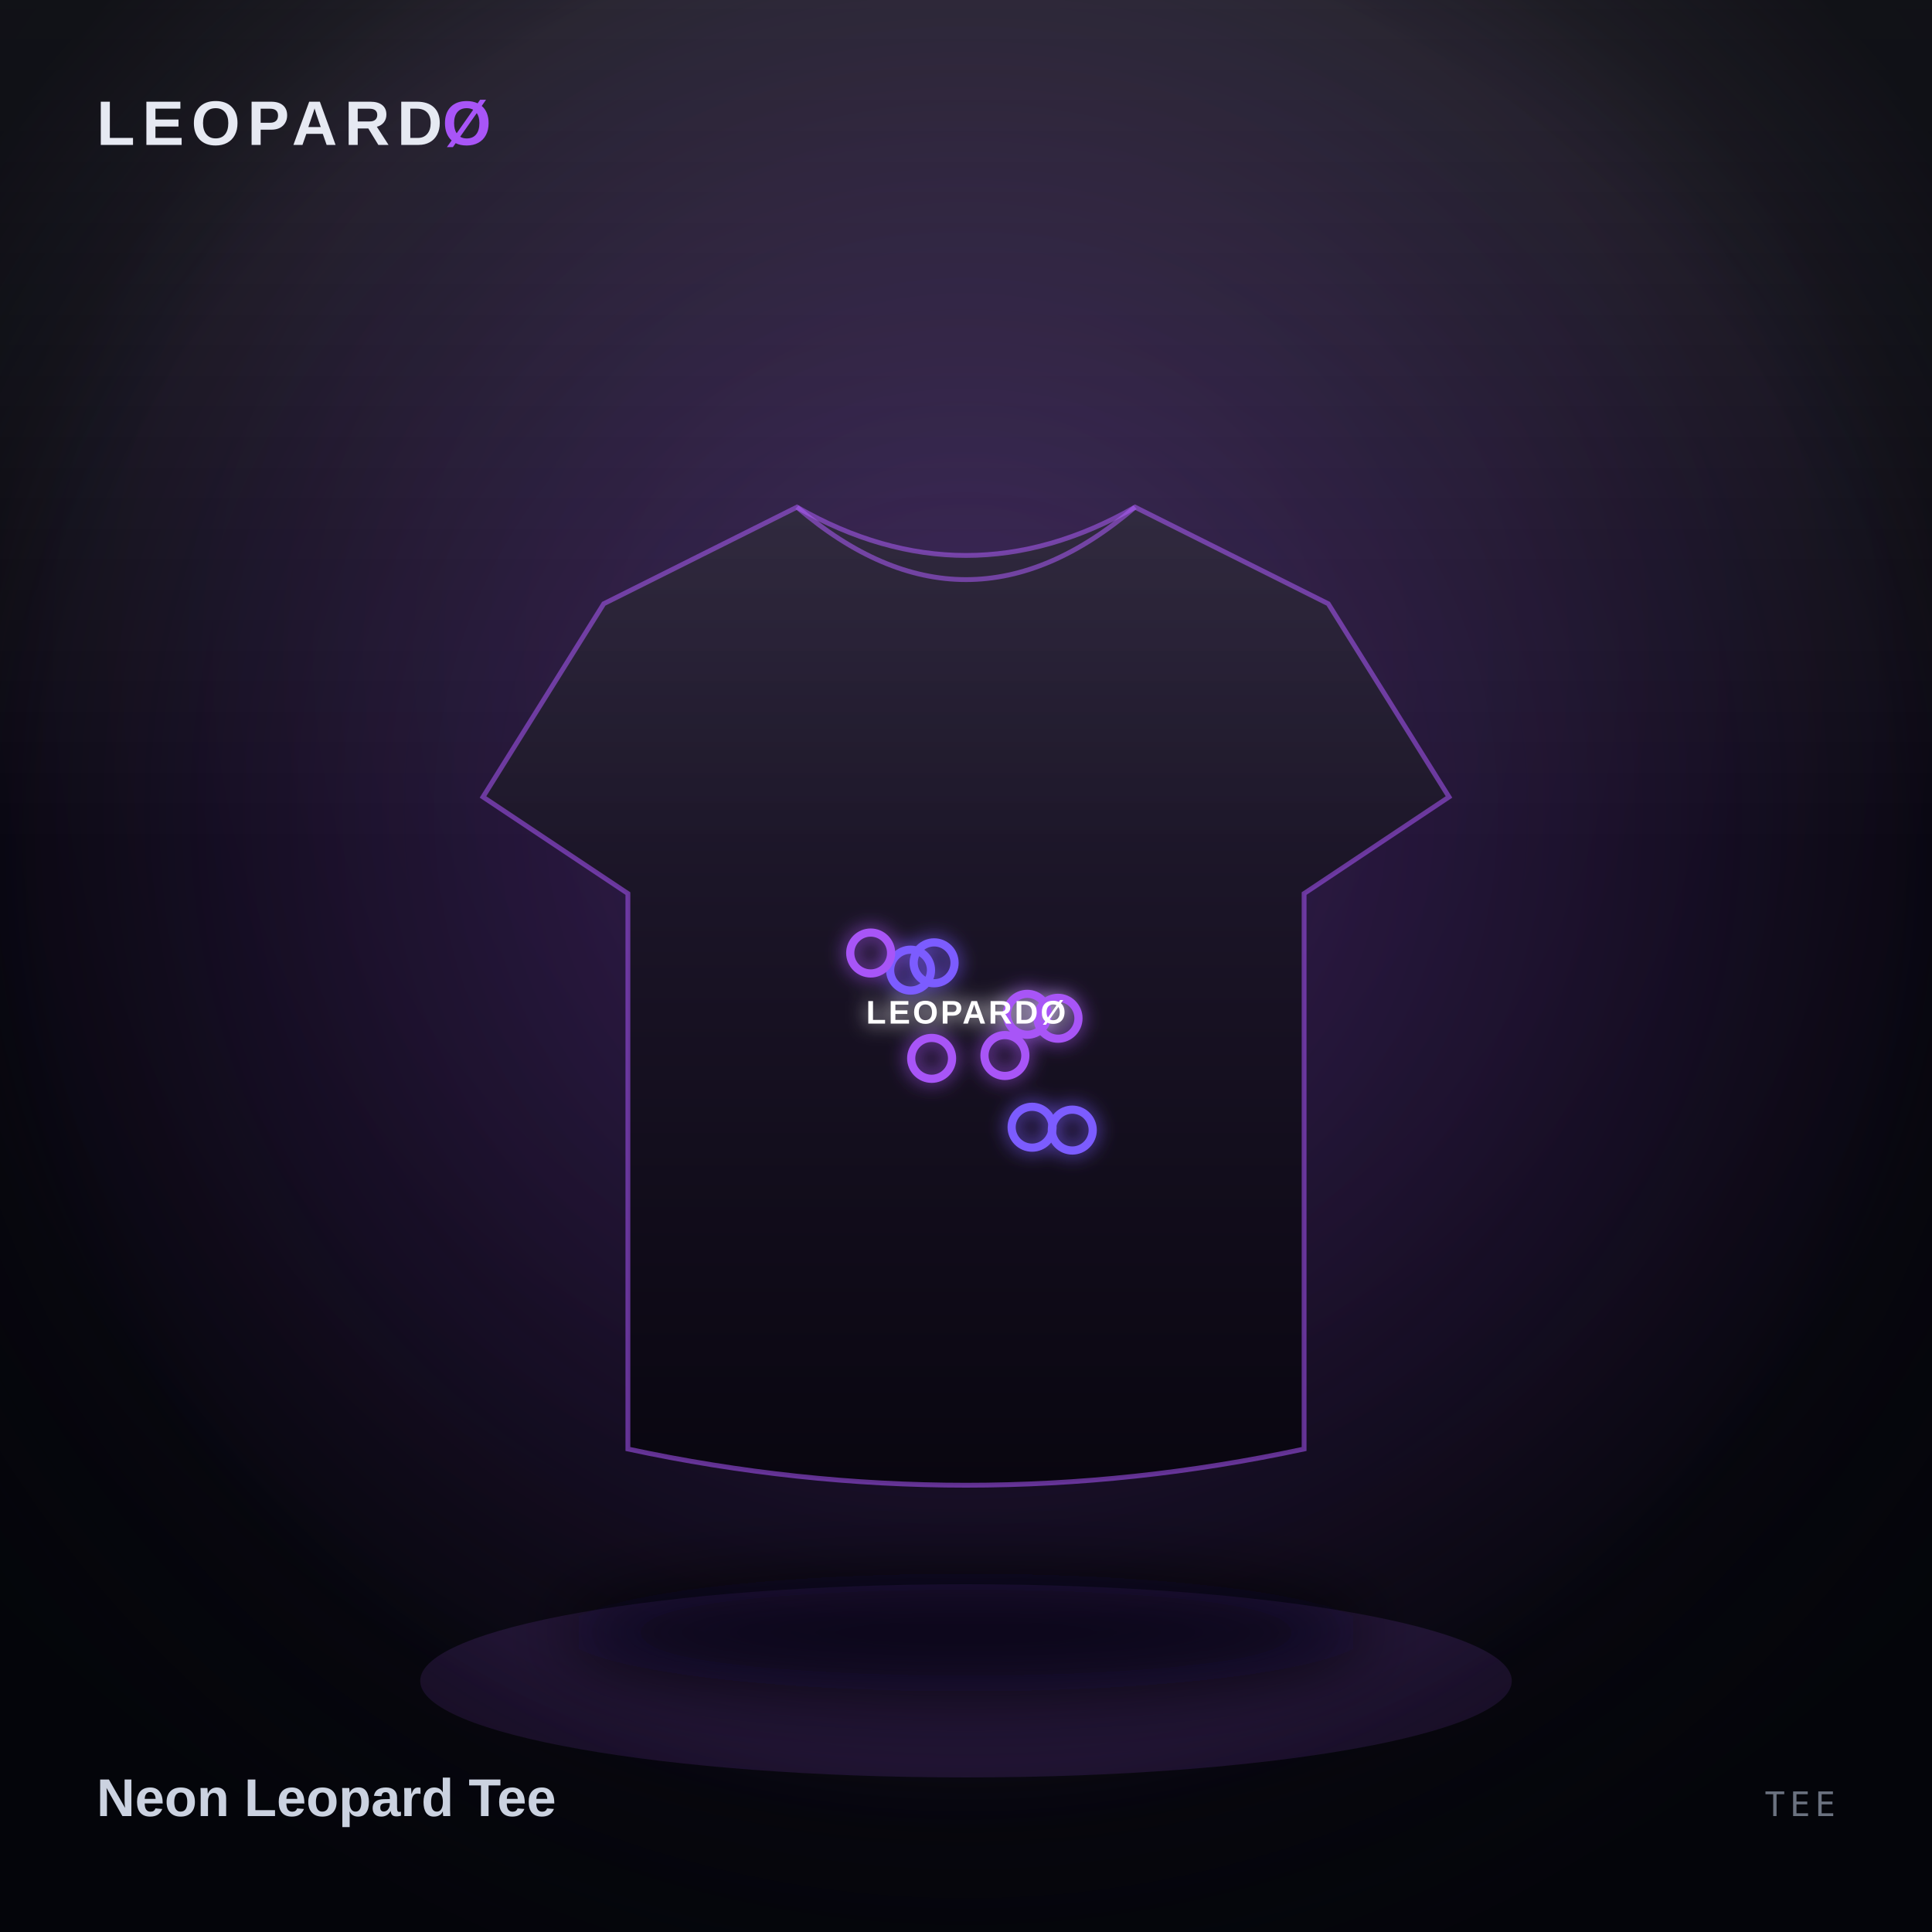
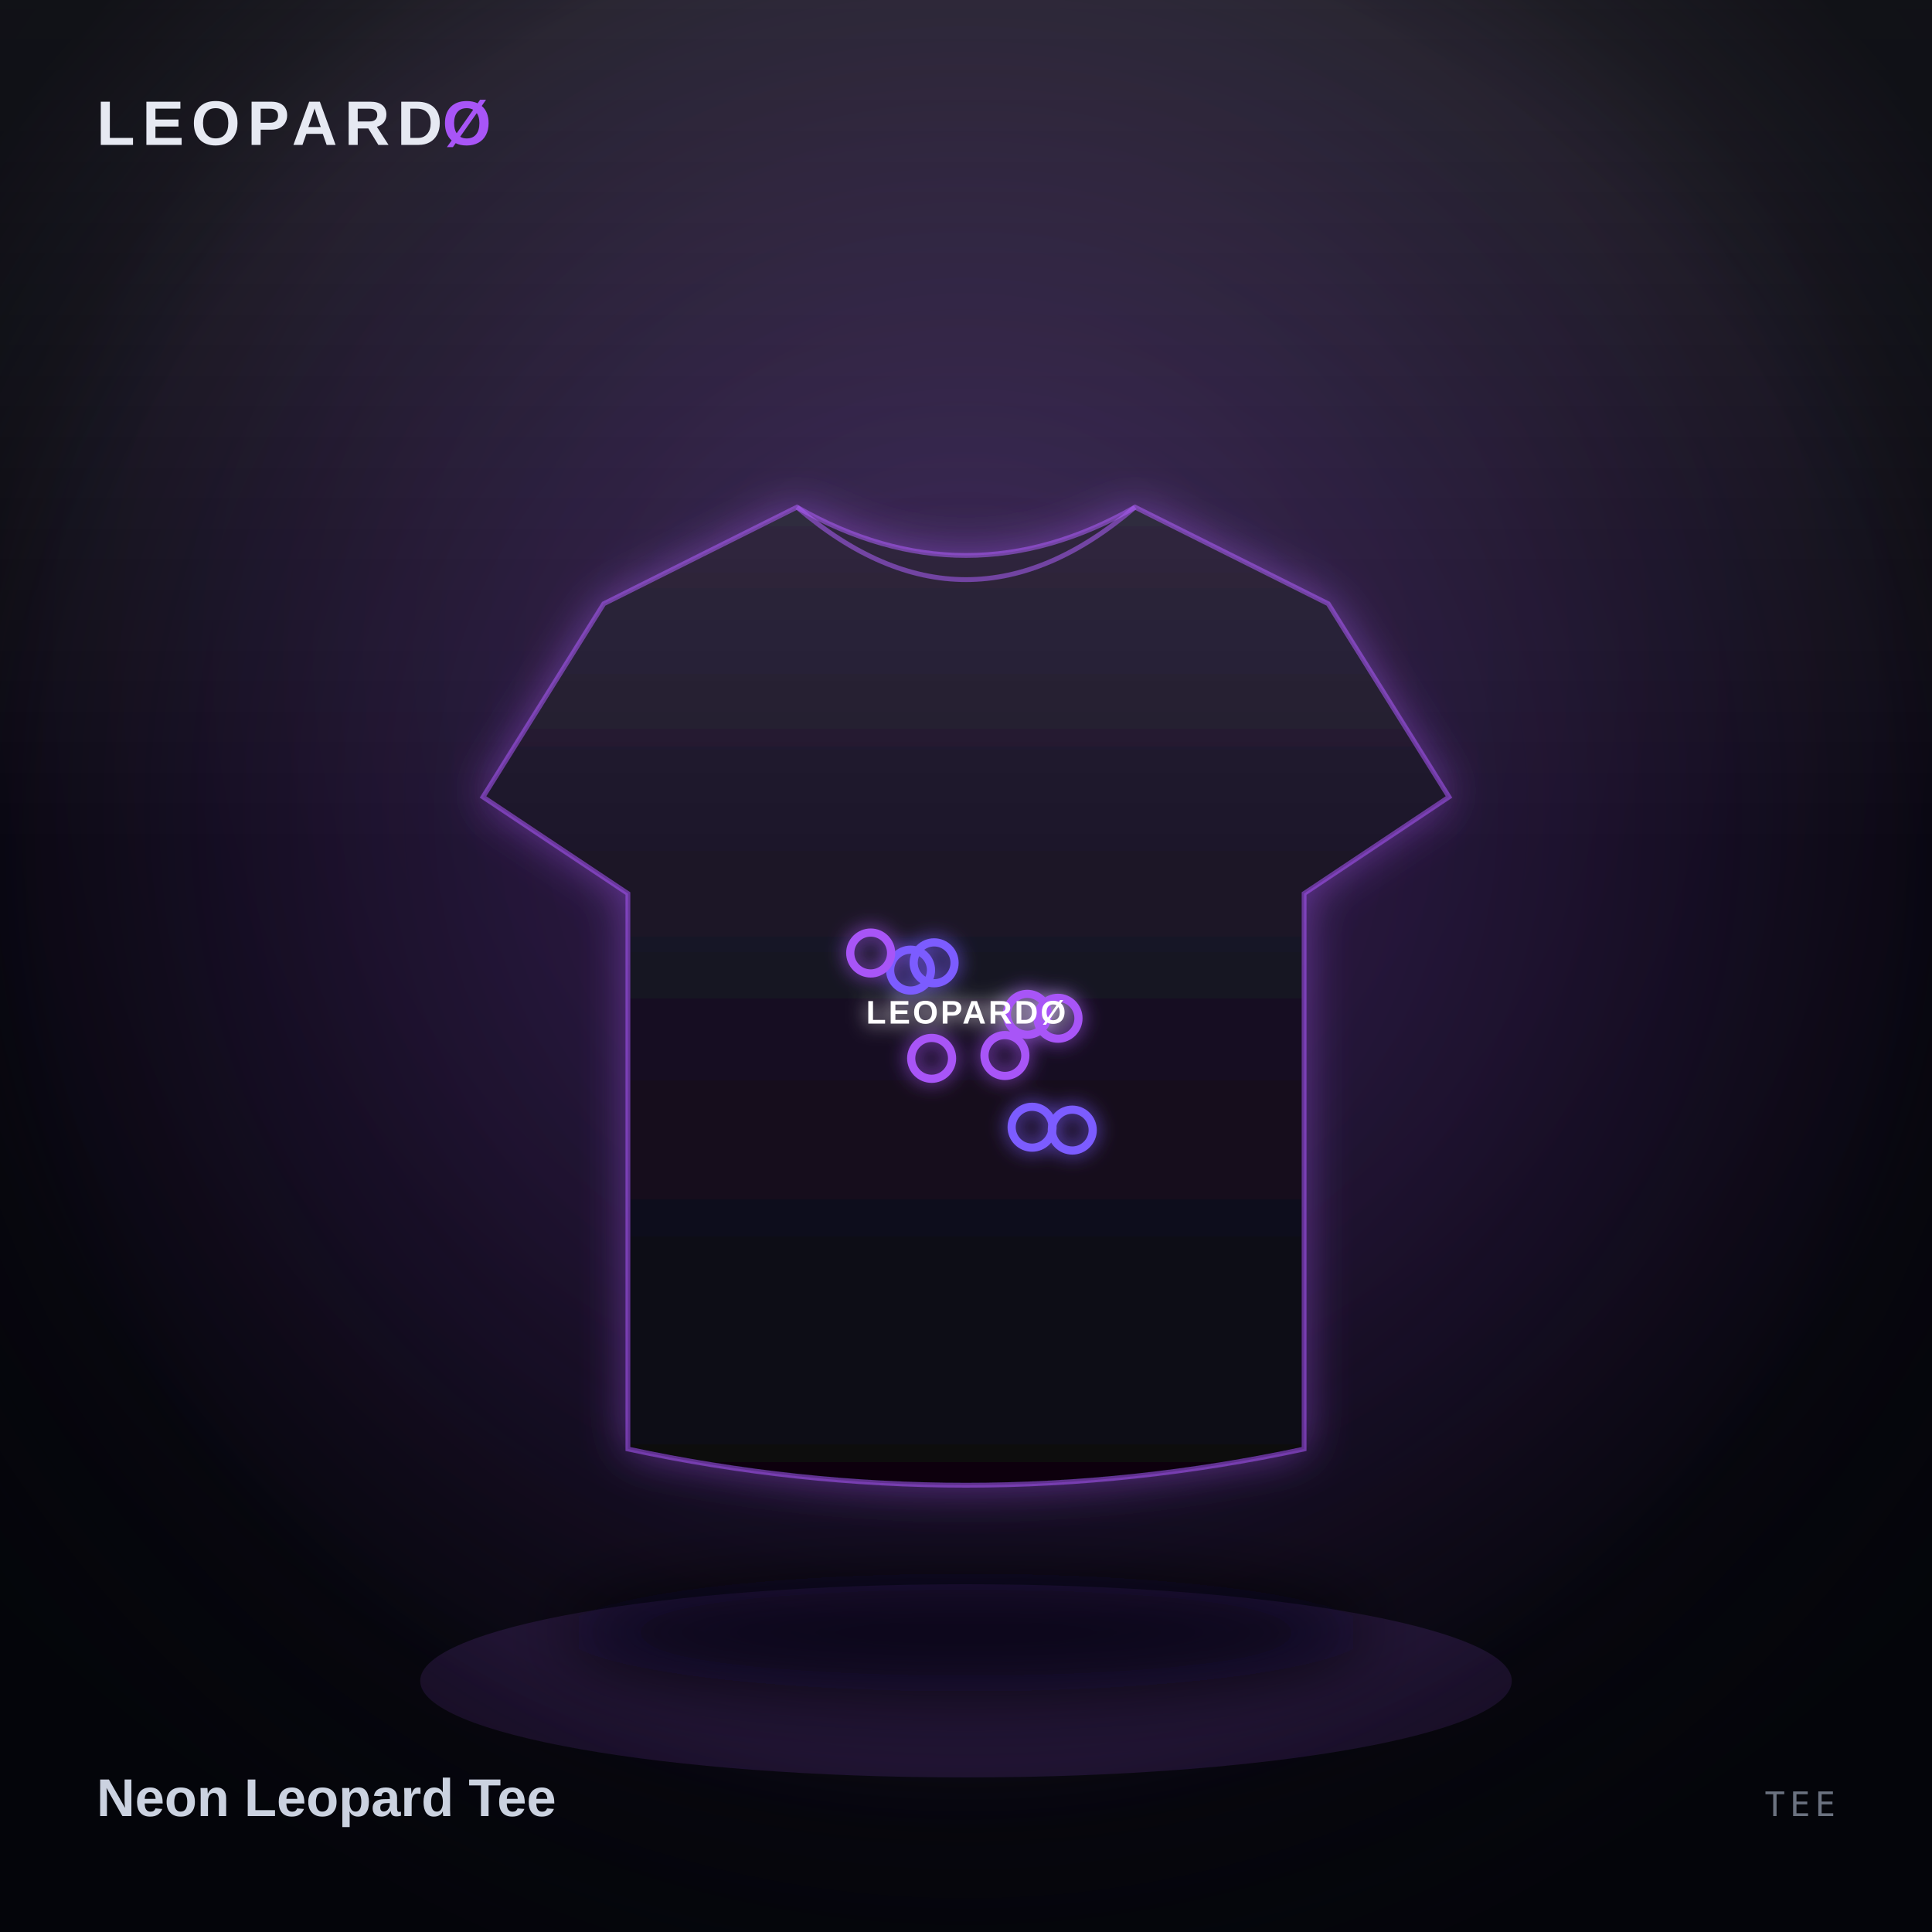
<svg xmlns="http://www.w3.org/2000/svg" viewBox="0 0 800 800" width="800" height="800">
  <defs>
    <radialGradient id="bg" cx="50%" cy="34%" r="75%">
      <stop offset="0%" stop-color="#141022" />
      <stop offset="55%" stop-color="#0a0812" />
      <stop offset="100%" stop-color="#04050a" />
    </radialGradient>
    <radialGradient id="halo" cx="50%" cy="42%" r="52%">
      <stop offset="0%" stop-color="#a855f7" stop-opacity="0.26" />
      <stop offset="100%" stop-color="#a855f7" stop-opacity="0" />
    </radialGradient>
    <linearGradient id="fab" x1="0" y1="0" x2="0" y2="1">
      <stop offset="0%" stop-color="#272036" />
      <stop offset="52%" stop-color="#171122" />
      <stop offset="100%" stop-color="#090610" />
    </linearGradient>
    <linearGradient id="toplight" x1="0" y1="0" x2="0" y2="1">
      <stop offset="0%" stop-color="#ffffff" stop-opacity="0.11" />
      <stop offset="44%" stop-color="#ffffff" stop-opacity="0" />
    </linearGradient>
    <radialGradient id="vig" cx="50%" cy="44%" r="62%">
      <stop offset="0%" stop-color="#04050a" stop-opacity="0" />
      <stop offset="76%" stop-color="#04050a" stop-opacity="0" />
      <stop offset="100%" stop-color="#04050a" stop-opacity="0.55" />
    </radialGradient>
    <filter id="glow" x="-40%" y="-40%" width="180%" height="180%">
      <feGaussianBlur stdDeviation="4" />
    </filter>
    <filter id="soft" x="-60%" y="-60%" width="220%" height="220%">
      <feGaussianBlur stdDeviation="14" />
    </filter>
+     <filter id="rim" x="-35%" y="-35%" width="170%" height="170%">
+       <feDropShadow dx="0" dy="0" stdDeviation="9" flood-color="#a855f7" flood-opacity="0.5" />
+     </filter>
    <clipPath id="cp">
      <rect x="308" y="305" width="184" height="230" rx="10" />
    </clipPath>
  </defs>
  <rect width="800" height="800" fill="url(#bg)" />
  <rect width="800" height="800" fill="url(#halo)" />
  <ellipse cx="400" cy="696" rx="226" ry="40" fill="#a855f7" opacity="0.14" />
  <ellipse cx="400" cy="676" rx="166" ry="24" fill="#020308" opacity="0.7" filter="url(#soft)" />
-   <g>
+   <g filter="url(#rim)">
    <path d="M250 250 L330 210 Q400 250 470 210 L550 250 L600 330 L540 370 L540 600 Q400 630 260 600 L260 370 L200 330 Z" fill="url(#fab)" stroke="#a855f7" stroke-opacity="0.55" stroke-width="2" />
    <path d="M330 210 Q400 270 470 210" fill="none" stroke="#a855f7" stroke-opacity="0.55" stroke-width="2" />
  </g>
  <g clip-path="url(#cp)">
    <g filter="url(#glow)" opacity="0.9">
      <circle cx="425.392" cy="420" r="8.464" fill="none" stroke="#a855f7" stroke-width="3.386" />
      <circle cx="427.359" cy="466.759" r="8.464" fill="none" stroke="#7c5cff" stroke-width="3.386" />
      <circle cx="385.77" cy="438.243" r="8.464" fill="none" stroke="#a855f7" stroke-width="3.386" />
      <circle cx="377.044" cy="401.711" r="8.464" fill="none" stroke="#7c5cff" stroke-width="3.386" />
      <circle cx="360.531" cy="394.621" r="8.464" fill="none" stroke="#a855f7" stroke-width="3.386" />
      <circle cx="386.797" cy="398.683" r="8.464" fill="none" stroke="#7c5cff" stroke-width="3.386" />
      <circle cx="416.116" cy="437.062" r="8.464" fill="none" stroke="#a855f7" stroke-width="3.386" />
      <circle cx="444.007" cy="467.944" r="8.464" fill="none" stroke="#7c5cff" stroke-width="3.386" />
      <circle cx="438.103" cy="421.644" r="8.464" fill="none" stroke="#a855f7" stroke-width="3.386" />
      <text x="400" y="420" text-anchor="middle" dominant-baseline="middle" font-family="Arial Black, Arial, sans-serif" font-weight="900" font-size="13.542" fill="#fff" letter-spacing="1">LEOPARDØ</text>
    </g>
    <g>
      <circle cx="425.392" cy="420" r="8.464" fill="none" stroke="#a855f7" stroke-width="3.386" />
      <circle cx="427.359" cy="466.759" r="8.464" fill="none" stroke="#7c5cff" stroke-width="3.386" />
      <circle cx="385.77" cy="438.243" r="8.464" fill="none" stroke="#a855f7" stroke-width="3.386" />
      <circle cx="377.044" cy="401.711" r="8.464" fill="none" stroke="#7c5cff" stroke-width="3.386" />
      <circle cx="360.531" cy="394.621" r="8.464" fill="none" stroke="#a855f7" stroke-width="3.386" />
      <circle cx="386.797" cy="398.683" r="8.464" fill="none" stroke="#7c5cff" stroke-width="3.386" />
      <circle cx="416.116" cy="437.062" r="8.464" fill="none" stroke="#a855f7" stroke-width="3.386" />
      <circle cx="444.007" cy="467.944" r="8.464" fill="none" stroke="#7c5cff" stroke-width="3.386" />
      <circle cx="438.103" cy="421.644" r="8.464" fill="none" stroke="#a855f7" stroke-width="3.386" />
      <text x="400" y="420" text-anchor="middle" dominant-baseline="middle" font-family="Arial Black, Arial, sans-serif" font-weight="900" font-size="13.542" fill="#fff" letter-spacing="1">LEOPARDØ</text>
    </g>
  </g>
  <rect width="800" height="800" fill="url(#toplight)" />
  <rect width="800" height="800" fill="url(#vig)" />
  <text x="40" y="60" font-family="Arial, sans-serif" font-weight="900" font-size="26" letter-spacing="3" fill="#e6e9f2">LEOPARD<tspan fill="#a855f7">Ø</tspan>
  </text>
  <text x="40" y="752" font-family="Arial, sans-serif" font-weight="800" font-size="22" fill="#cbd2e0">Neon Leopard Tee</text>
  <text x="760" y="752" text-anchor="end" font-family="monospace" font-size="14" letter-spacing="2" fill="#6b7280">TEE</text>
</svg>
